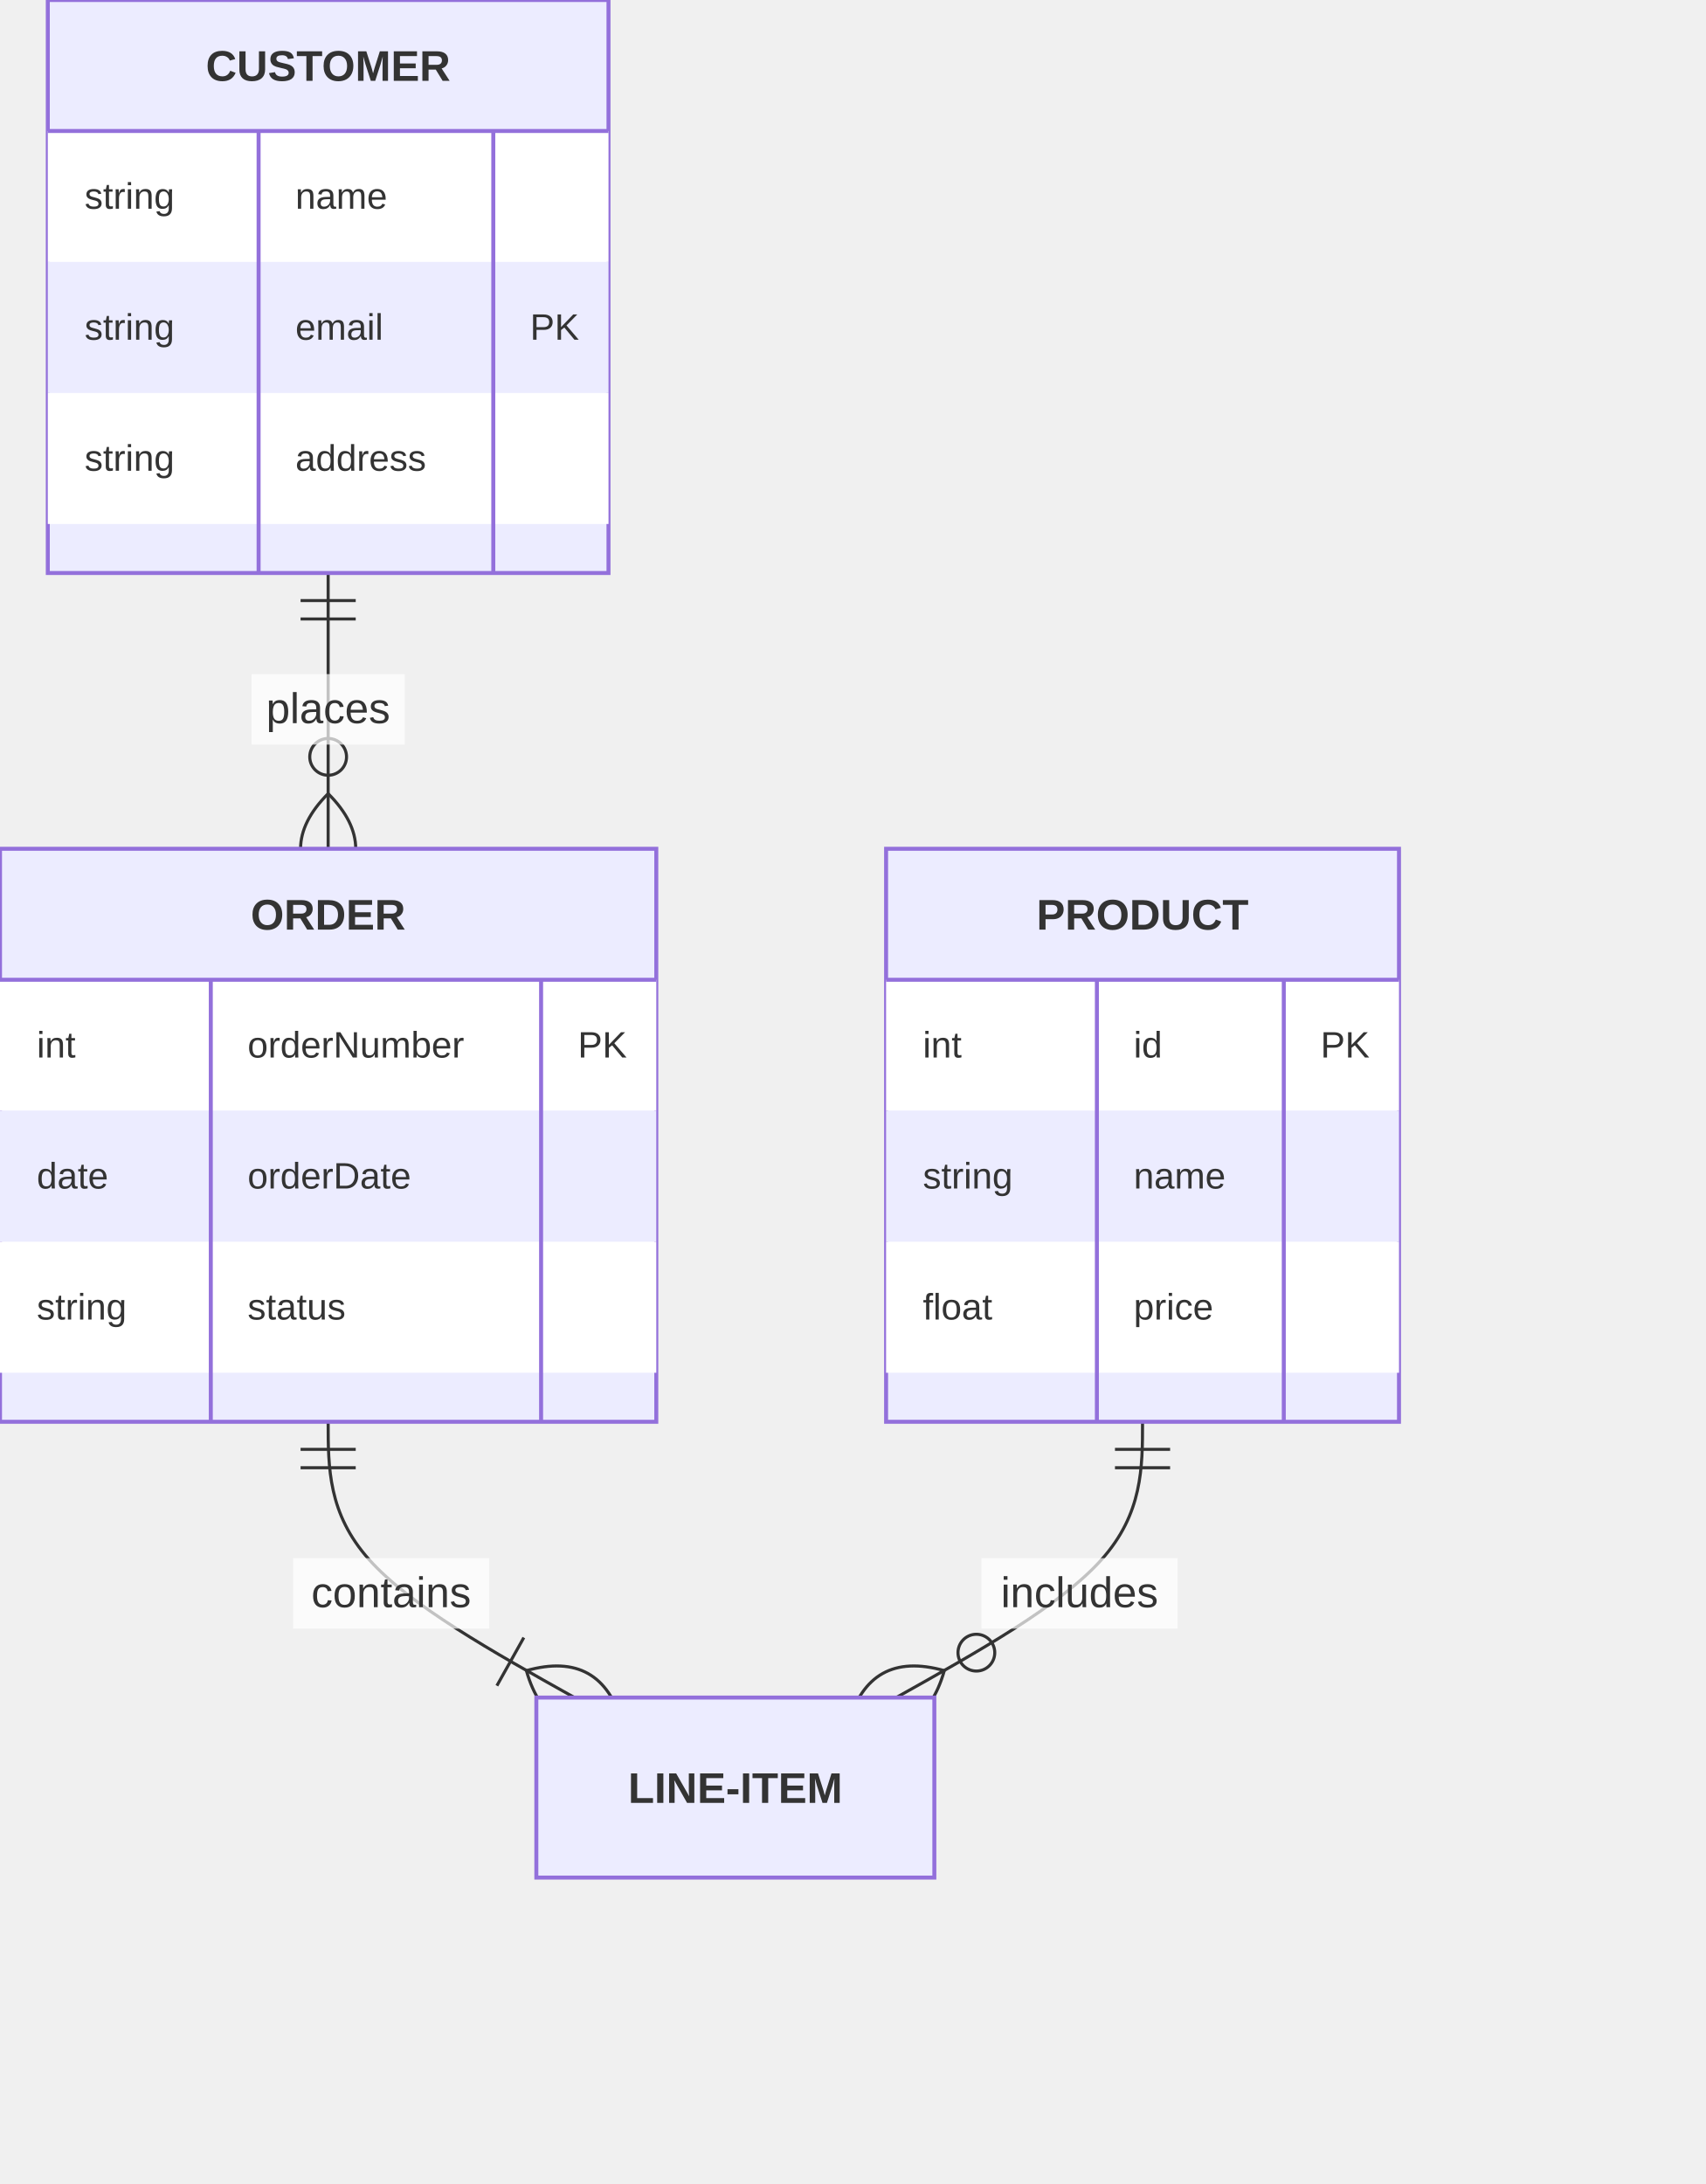
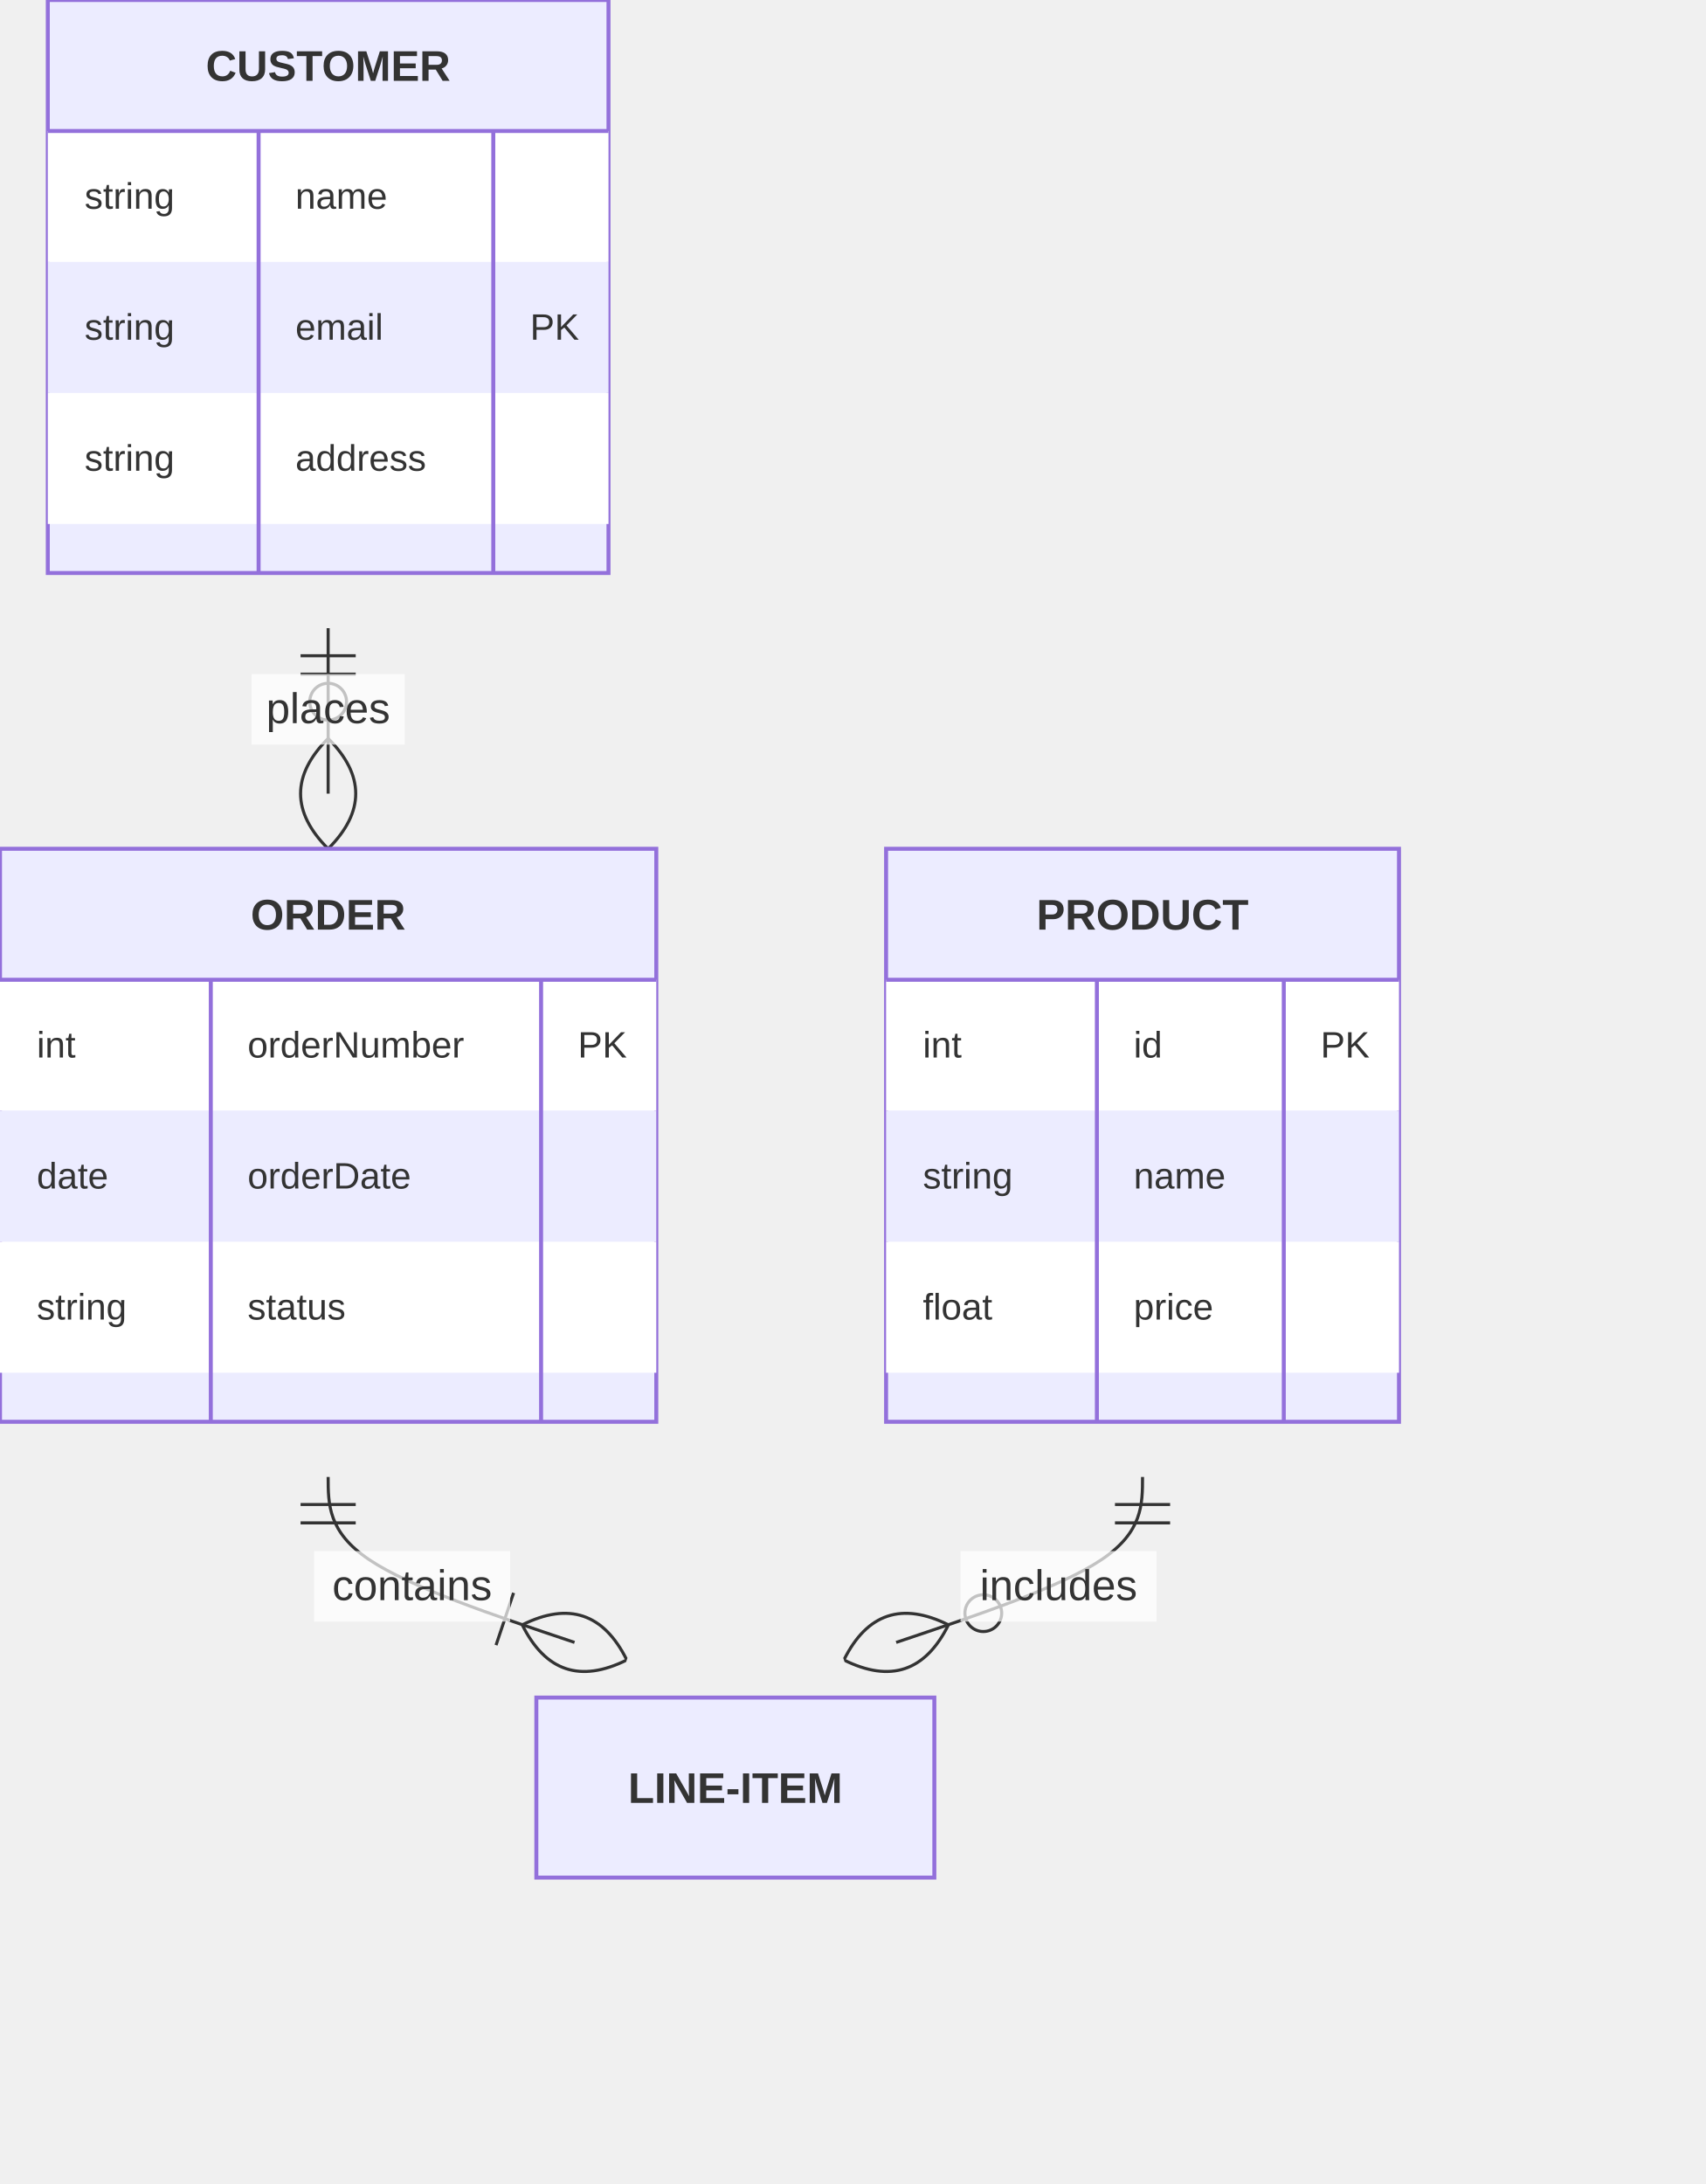
<svg xmlns="http://www.w3.org/2000/svg" width="556.6" height="712.75" viewBox="0 0 556.6 712.75" class="mermaid">
  <style>

.mermaid {
  font-family: trebuchet ms, verdana, arial, sans-serif;
  font-size: 16px;
}

.node rect,
.node polygon,
.node circle,
.node ellipse,
.node path {
  fill: #ECECFF;
  stroke: #9370DB;
  stroke-width: 1px;
}

.node line {
  stroke: #9370DB;
  stroke-width: 1px;
}

.node .label {
  fill: #333333;
}

.node text {
  fill: #333333;
  font-family: trebuchet ms, verdana, arial, sans-serif;
  font-size: 16px;
}

.edge-path {
  fill: none;
  stroke: #333333;
  stroke-width: 1px;
}

.edge-label {
  fill: #333333;
  font-family: trebuchet ms, verdana, arial, sans-serif;
}

.edge-label-bg {
  fill: rgba(232, 232, 232, 0.8);
}

.subgraph {
  fill: #ffffde;
  stroke: #aaaa33;
  stroke-width: 1px;
}

.subgraph-title {
  fill: #333333;
  font-weight: bold;
}

.cluster rect {
  fill: #ffffde;
  stroke: #aaaa33;
  stroke-width: 1px;
  rx: 5px;
  ry: 5px;
}

.cluster-label {
  fill: #333333;
  font-family: trebuchet ms, verdana, arial, sans-serif;
  font-size: 16px;
  font-weight: bold;
}

marker path {
  fill: #333333;
  stroke: #333333;
}


.er-title {
  fill: #333333;
}

.entity-box {
  fill: #ECECFF;
  stroke: #9370DB;
}

.entity-header {
  fill: #9370DB;
  stroke: #9370DB;
}

.entity-name {
  fill: #333333;
  font-weight: bold;
}

.entity-attr {
  fill: #333333;
}

.relationshipLine {
  stroke: #333333;
  stroke-width: 1;
  fill: none;
}

.relationship-label {
  fill: #333333;
}

.relationship-label-background {
  fill: #ffffff;
  opacity: 0.7;
}

.marker {
  fill: none;
  stroke: #333333;
  stroke-width: 1;
}

.marker circle {
  fill: #ffffff;
}

.row-rect-odd {
  fill: #ffffff;
}

.row-rect-even {
  fill: #ECECFF;
}

.divider {
  stroke: #9370DB;
}

  </style>
  <defs>
    <marker id="er-onlyOneStart" viewBox="0 0 18 18" refX="0" refY="9" markerWidth="18" markerHeight="18" orient="auto">
      <path d="M9,0 L9,18 M15,0 L15,18" class="marker" />
    </marker>
    <marker id="er-onlyOneEnd" viewBox="0 0 18 18" refX="18" refY="9" markerWidth="18" markerHeight="18" orient="auto">
      <path d="M3,0 L3,18 M9,0 L9,18" class="marker" />
    </marker>
    <marker id="er-zeroOrOneStart" viewBox="0 0 30 18" refX="0" refY="9" markerWidth="30" markerHeight="18" orient="auto">
      <circle cx="21" cy="9" r="6" class="marker" fill="white" />
      <path d="M9,0 L9,18" class="marker" />
    </marker>
    <marker id="er-zeroOrOneEnd" viewBox="0 0 30 18" refX="30" refY="9" markerWidth="30" markerHeight="18" orient="auto">
      <circle cx="9" cy="9" r="6" class="marker" fill="white" />
      <path d="M21,0 L21,18" class="marker" />
    </marker>
    <marker id="er-oneOrMoreStart" viewBox="0 0 45 36" refX="18" refY="18" markerWidth="45" markerHeight="36" orient="auto">
      <path d="M0,18 Q 18,0 36,18 Q 18,36 0,18 M42,9 L42,27" class="marker" />
    </marker>
    <marker id="er-oneOrMoreEnd" viewBox="0 0 45 36" refX="27" refY="18" markerWidth="45" markerHeight="36" orient="auto">
      <path d="M3,9 L3,27 M9,18 Q27,0 45,18 Q27,36 9,18" class="marker" />
    </marker>
    <marker id="er-zeroOrMoreStart" viewBox="0 0 57 36" refX="18" refY="18" markerWidth="57" markerHeight="36" orient="auto">
      <circle cx="48" cy="18" r="6" class="marker" fill="white" />
      <path d="M0,18 Q18,0 36,18 Q18,36 0,18" class="marker" />
    </marker>
    <marker id="er-zeroOrMoreEnd" viewBox="0 0 57 36" refX="39" refY="18" markerWidth="57" markerHeight="36" orient="auto">
      <circle cx="9" cy="18" r="6" class="marker" fill="white" />
      <path d="M21,18 Q39,0 57,18 Q39,36 21,18" class="marker" />
    </marker>
  </defs>
  <g class="root">
    <g class="clusters">

    </g>
    <g class="edgePaths">

    </g>
    <g class="edgeLabels">

    </g>
    <g class="nodes">

    </g>
    <g class="relationship">
-       <path d="M 107.10 187.00 C 107.10 202.00, 107.10 217.00, 107.10 232.00 C 107.10 247.00, 107.10 262.00, 107.10 277.00" class="relationshipLine" marker-end="url(#er-zeroOrMoreEnd)" marker-start="url(#er-onlyOneStart)" />
+       <path d="M 107.10 205.00 C 107.10 214.00, 107.10 223.00, 107.10 232.00 C 107.10 241.00, 107.10 250.00, 107.10 259.00" class="relationshipLine" marker-end="url(#er-zeroOrMoreEnd)" marker-start="url(#er-onlyOneStart)" />
      <rect x="82.1" y="220" width="50" height="23" rx="0" ry="0" class="relationship-label-background" />
-       <text x="107.1" y="236" class="relationship-label" font-size="14" text-anchor="middle">places</text>
+       <text x="107.1" y="236" class="relationship-label" text-anchor="middle" font-size="14">places</text>
    </g>
    <g class="relationship">
-       <path d="M 107.10 464.00 C 107.10 479.00, 107.10 494.00, 120.50 509.00 C 133.90 524.00, 160.71 539.00, 187.51 554.00" class="relationshipLine" marker-start="url(#er-onlyOneStart)" marker-end="url(#er-oneOrMoreEnd)" />
-       <rect x="95.671" y="508.512" width="64" height="23" rx="0" ry="0" class="relationship-label-background" />
-       <text x="127.671" y="524.512" class="relationship-label" text-anchor="middle" font-size="14">contains</text>
+       <path d="M 107.10 482.00 C 107.10 491.00, 107.10 500.00, 120.50 509.00 C 133.90 518.00, 160.71 527.00, 187.51 536.00" class="relationshipLine" marker-start="url(#er-onlyOneStart)" marker-end="url(#er-oneOrMoreEnd)" />
+       <rect x="102.507" y="506.203" width="64" height="23" rx="0" ry="0" class="relationship-label-background" />
+       <text x="134.507" y="522.203" class="relationship-label" text-anchor="middle" font-size="14">contains</text>
    </g>
    <g class="relationship">
-       <path d="M 372.90 464.00 C 372.90 479.00, 372.90 494.00, 359.50 509.00 C 346.10 524.00, 319.29 539.00, 292.49 554.00" class="relationshipLine" marker-start="url(#er-onlyOneStart)" marker-end="url(#er-zeroOrMoreEnd)" />
-       <rect x="320.329" y="508.512" width="64" height="23" rx="0" ry="0" class="relationship-label-background" />
-       <text x="352.329" y="524.512" class="relationship-label" text-anchor="middle" font-size="14">includes</text>
+       <path d="M 372.90 482.00 C 372.90 491.00, 372.90 500.00, 359.50 509.00 C 346.10 518.00, 319.29 527.00, 292.49 536.00" class="relationshipLine" marker-start="url(#er-onlyOneStart)" marker-end="url(#er-zeroOrMoreEnd)" />
+       <rect x="313.493" y="506.203" width="64" height="23" rx="0" ry="0" class="relationship-label-background" />
+       <text x="345.493" y="522.203" class="relationship-label" font-size="14" text-anchor="middle">includes</text>
    </g>
    <g class="entity-node" id="entity-CUSTOMER-0">
      <rect x="15.6" y="0" width="183" height="187" rx="0" ry="0" class="entity-box" stroke-width="1.3" />
      <rect x="15.6" y="42.75" width="183" height="42.75" rx="0" ry="0" class="row-rect-odd" stroke-width="1.3" />
      <rect x="15.6" y="85.5" width="183" height="42.75" rx="0" ry="0" class="row-rect-even" stroke-width="1.3" />
      <rect x="15.6" y="128.25" width="183" height="42.75" rx="0" ry="0" class="row-rect-odd" stroke-width="1.3" />
      <line x1="15.6" y1="42.75" x2="198.6" y2="42.75" class="divider" stroke-width="1.3" />
      <line x1="84.4" y1="42.75" x2="84.4" y2="187" class="divider" stroke-width="1.3" />
      <line x1="161" y1="42.75" x2="161" y2="187" class="divider" stroke-width="1.3" />
      <text x="107.1" y="26.375" class="entity-name" text-anchor="middle" font-size="14">CUSTOMER</text>
-       <text x="27.6" y="68.125" class="entity-attr attribute-type" text-anchor="start" font-size="12">string</text>
+       <text x="27.6" y="68.125" class="entity-attr attribute-type" font-size="12" text-anchor="start">string</text>
      <text x="96.4" y="68.125" class="entity-attr attribute-name" font-size="12" text-anchor="start">name</text>
-       <text x="27.6" y="110.875" class="entity-attr attribute-type" text-anchor="start" font-size="12">string</text>
+       <text x="27.6" y="110.875" class="entity-attr attribute-type" font-size="12" text-anchor="start">string</text>
      <text x="96.4" y="110.875" class="entity-attr attribute-name" text-anchor="start" font-size="12">email</text>
-       <text x="173" y="110.875" class="entity-attr attribute-key" text-anchor="start" font-size="12">PK</text>
+       <text x="173" y="110.875" class="entity-attr attribute-key" font-size="12" text-anchor="start">PK</text>
      <text x="27.6" y="153.625" class="entity-attr attribute-type" font-size="12" text-anchor="start">string</text>
-       <text x="96.4" y="153.625" class="entity-attr attribute-name" text-anchor="start" font-size="12">address</text>
+       <text x="96.4" y="153.625" class="entity-attr attribute-name" font-size="12" text-anchor="start">address</text>
    </g>
    <g class="entity-node" id="entity-LINE-ITEM-2">
      <rect x="175.05" y="554" width="129.9" height="58.75" rx="0" ry="0" class="entity-box" stroke-width="1.3" />
      <text x="240" y="588.375" class="entity-name" font-size="14" text-anchor="middle">LINE-ITEM</text>
    </g>
    <g class="entity-node" id="entity-ORDER-1">
      <rect x="0" y="277" width="214.2" height="187" rx="0" ry="0" class="entity-box" stroke-width="1.3" />
      <rect x="0" y="319.75" width="214.2" height="42.75" rx="0" ry="0" class="row-rect-odd" stroke-width="1.3" />
      <rect x="0" y="362.5" width="214.2" height="42.75" rx="0" ry="0" class="row-rect-even" stroke-width="1.3" />
      <rect x="0" y="405.25" width="214.2" height="42.75" rx="0" ry="0" class="row-rect-odd" stroke-width="1.3" />
      <line x1="0" y1="319.75" x2="214.2" y2="319.75" class="divider" stroke-width="1.3" />
      <line x1="68.8" y1="319.75" x2="68.8" y2="464" class="divider" stroke-width="1.3" />
      <line x1="176.6" y1="319.75" x2="176.6" y2="464" class="divider" stroke-width="1.3" />
      <text x="107.1" y="303.375" class="entity-name" font-size="14" text-anchor="middle">ORDER</text>
-       <text x="12" y="345.125" class="entity-attr attribute-type" text-anchor="start" font-size="12">int</text>
-       <text x="80.8" y="345.125" class="entity-attr attribute-name" font-size="12" text-anchor="start">orderNumber</text>
+       <text x="12" y="345.125" class="entity-attr attribute-type" font-size="12" text-anchor="start">int</text>
+       <text x="80.8" y="345.125" class="entity-attr attribute-name" text-anchor="start" font-size="12">orderNumber</text>
      <text x="188.6" y="345.125" class="entity-attr attribute-key" font-size="12" text-anchor="start">PK</text>
-       <text x="12" y="387.875" class="entity-attr attribute-type" font-size="12" text-anchor="start">date</text>
+       <text x="12" y="387.875" class="entity-attr attribute-type" text-anchor="start" font-size="12">date</text>
      <text x="80.8" y="387.875" class="entity-attr attribute-name" font-size="12" text-anchor="start">orderDate</text>
      <text x="12" y="430.625" class="entity-attr attribute-type" text-anchor="start" font-size="12">string</text>
      <text x="80.8" y="430.625" class="entity-attr attribute-name" text-anchor="start" font-size="12">status</text>
    </g>
    <g class="entity-node" id="entity-PRODUCT-3">
      <rect x="289.2" y="277" width="167.4" height="187" rx="0" ry="0" class="entity-box" stroke-width="1.3" />
      <rect x="289.2" y="319.75" width="167.4" height="42.75" rx="0" ry="0" class="row-rect-odd" stroke-width="1.3" />
      <rect x="289.2" y="362.5" width="167.4" height="42.75" rx="0" ry="0" class="row-rect-even" stroke-width="1.3" />
      <rect x="289.2" y="405.25" width="167.4" height="42.75" rx="0" ry="0" class="row-rect-odd" stroke-width="1.3" />
      <line x1="289.2" y1="319.75" x2="456.6" y2="319.75" class="divider" stroke-width="1.3" />
      <line x1="358" y1="319.75" x2="358" y2="464" class="divider" stroke-width="1.3" />
      <line x1="419" y1="319.75" x2="419" y2="464" class="divider" stroke-width="1.3" />
-       <text x="372.9" y="303.375" class="entity-name" text-anchor="middle" font-size="14">PRODUCT</text>
+       <text x="372.9" y="303.375" class="entity-name" font-size="14" text-anchor="middle">PRODUCT</text>
      <text x="301.2" y="345.125" class="entity-attr attribute-type" text-anchor="start" font-size="12">int</text>
-       <text x="370" y="345.125" class="entity-attr attribute-name" font-size="12" text-anchor="start">id</text>
+       <text x="370" y="345.125" class="entity-attr attribute-name" text-anchor="start" font-size="12">id</text>
      <text x="431" y="345.125" class="entity-attr attribute-key" text-anchor="start" font-size="12">PK</text>
-       <text x="301.2" y="387.875" class="entity-attr attribute-type" font-size="12" text-anchor="start">string</text>
+       <text x="301.2" y="387.875" class="entity-attr attribute-type" text-anchor="start" font-size="12">string</text>
      <text x="370" y="387.875" class="entity-attr attribute-name" text-anchor="start" font-size="12">name</text>
      <text x="301.2" y="430.625" class="entity-attr attribute-type" text-anchor="start" font-size="12">float</text>
      <text x="370" y="430.625" class="entity-attr attribute-name" font-size="12" text-anchor="start">price</text>
    </g>
  </g>
</svg>
